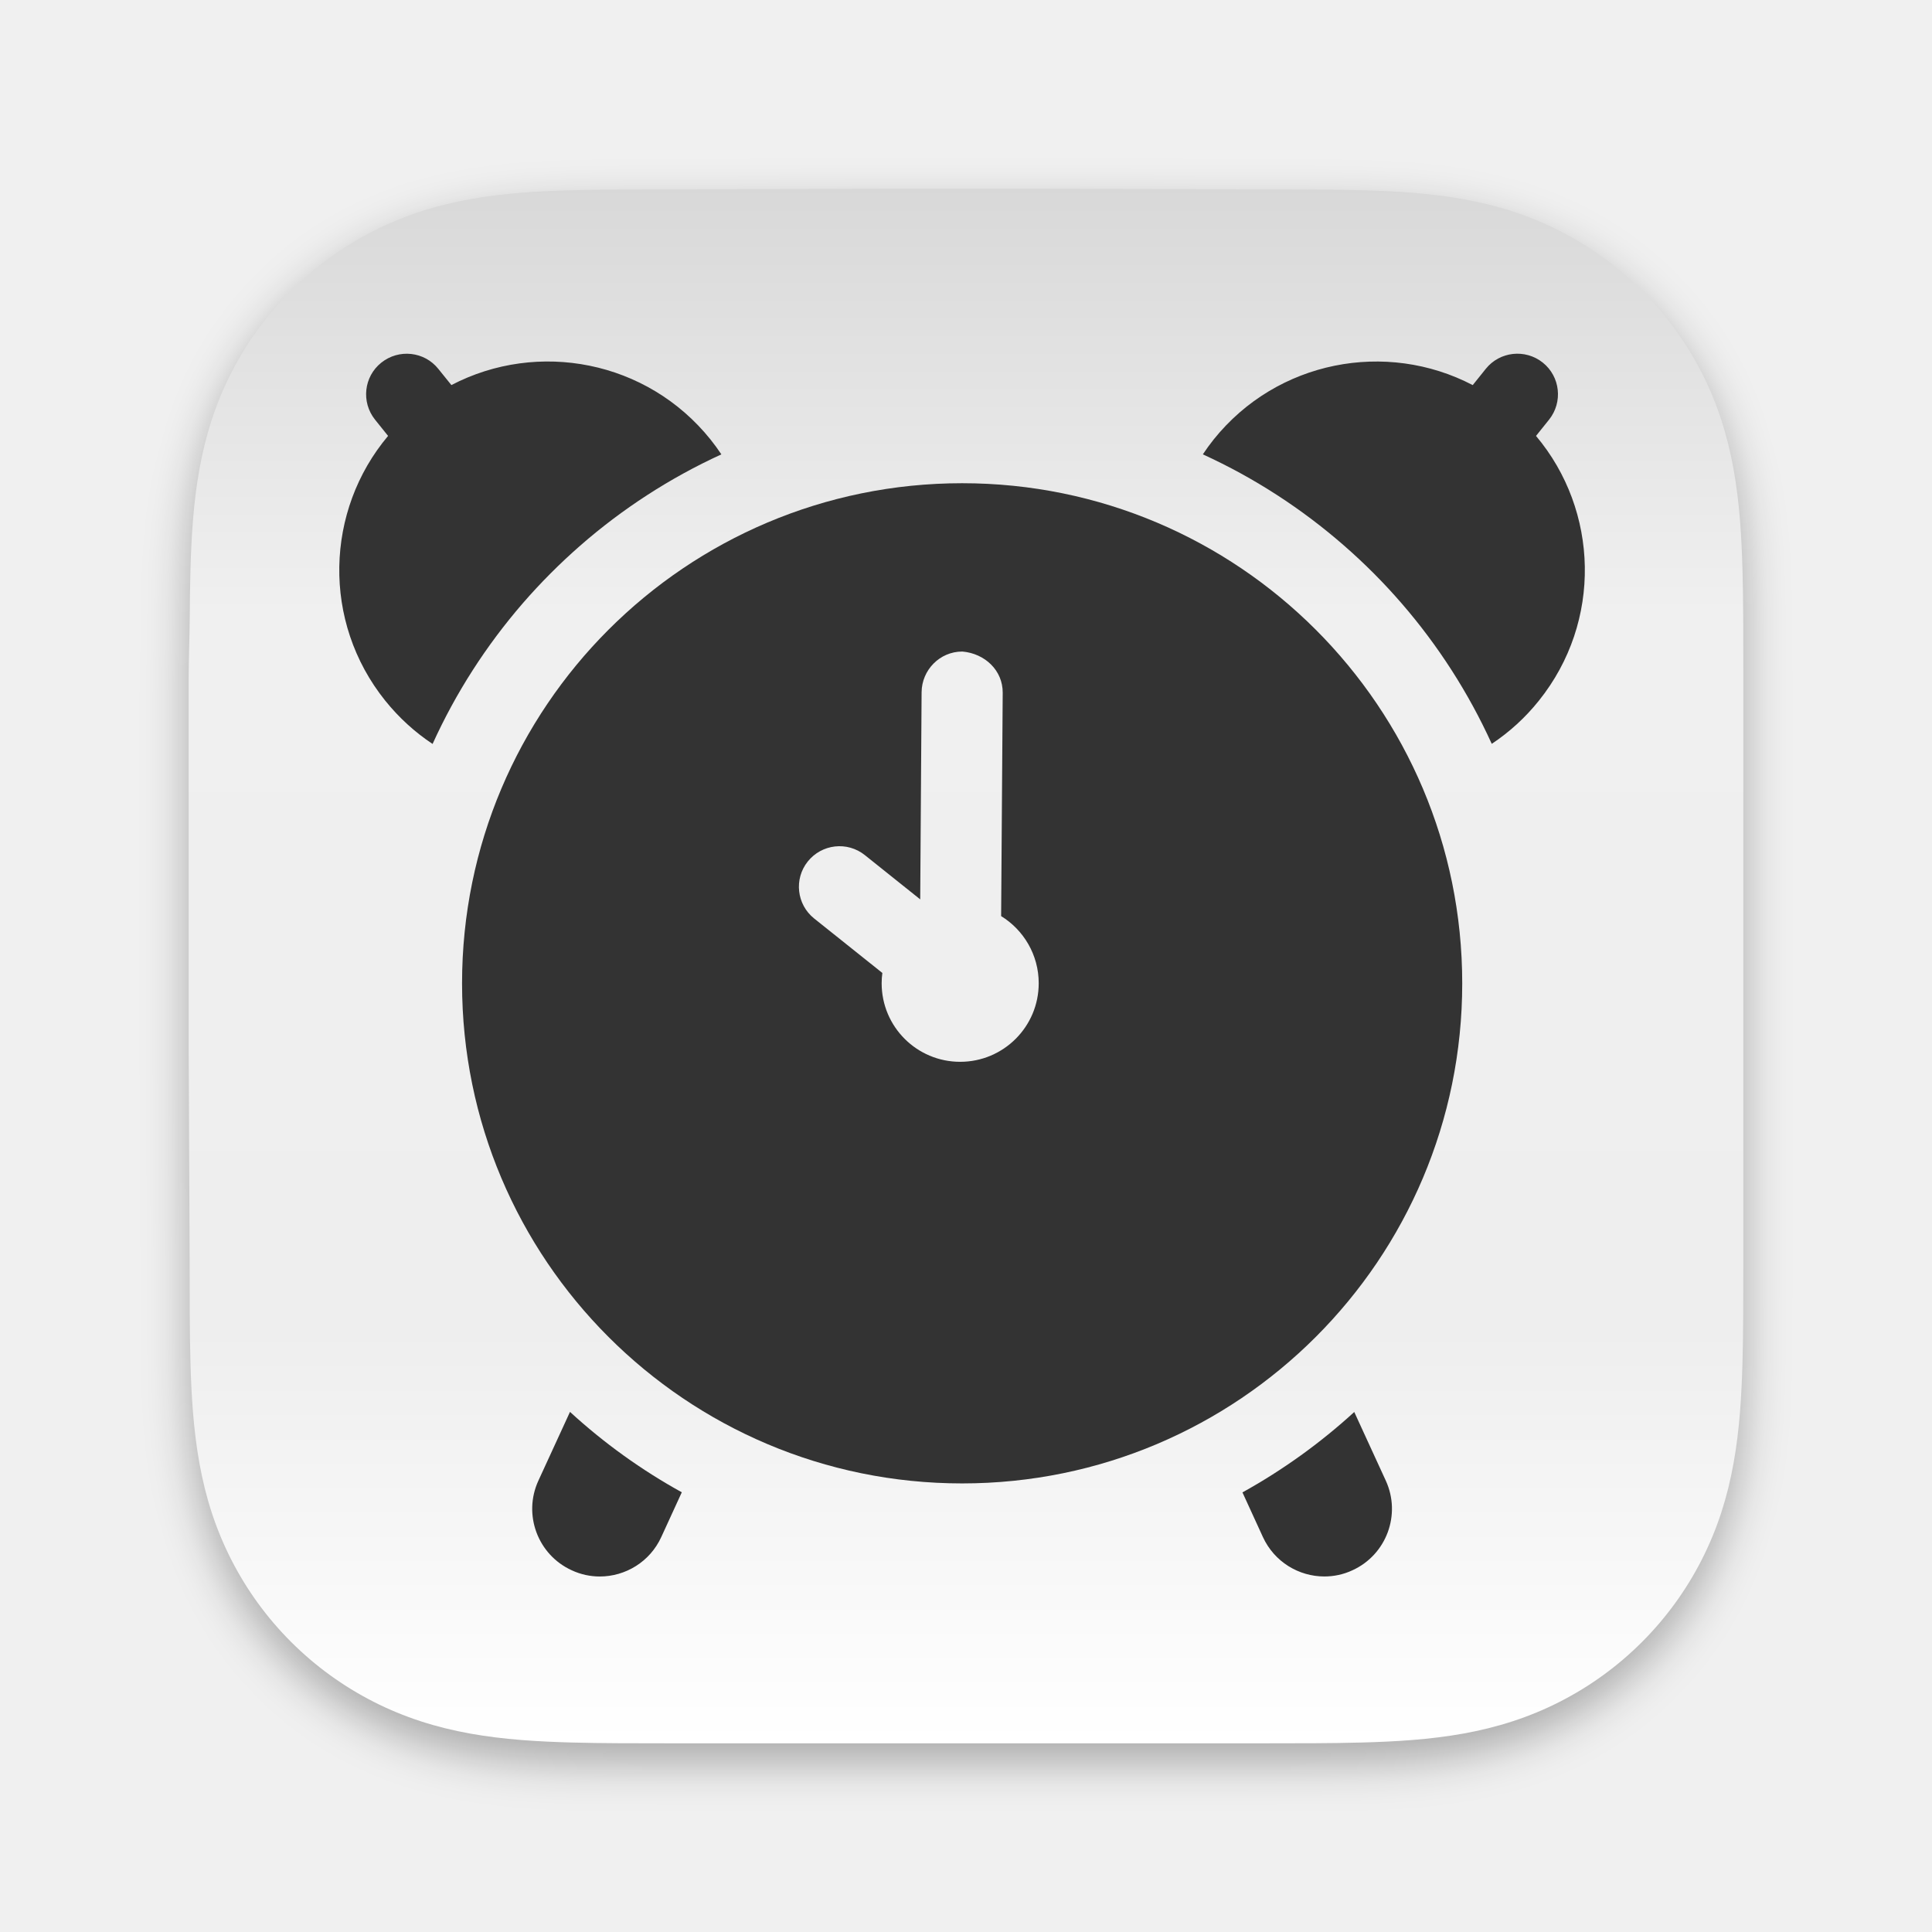
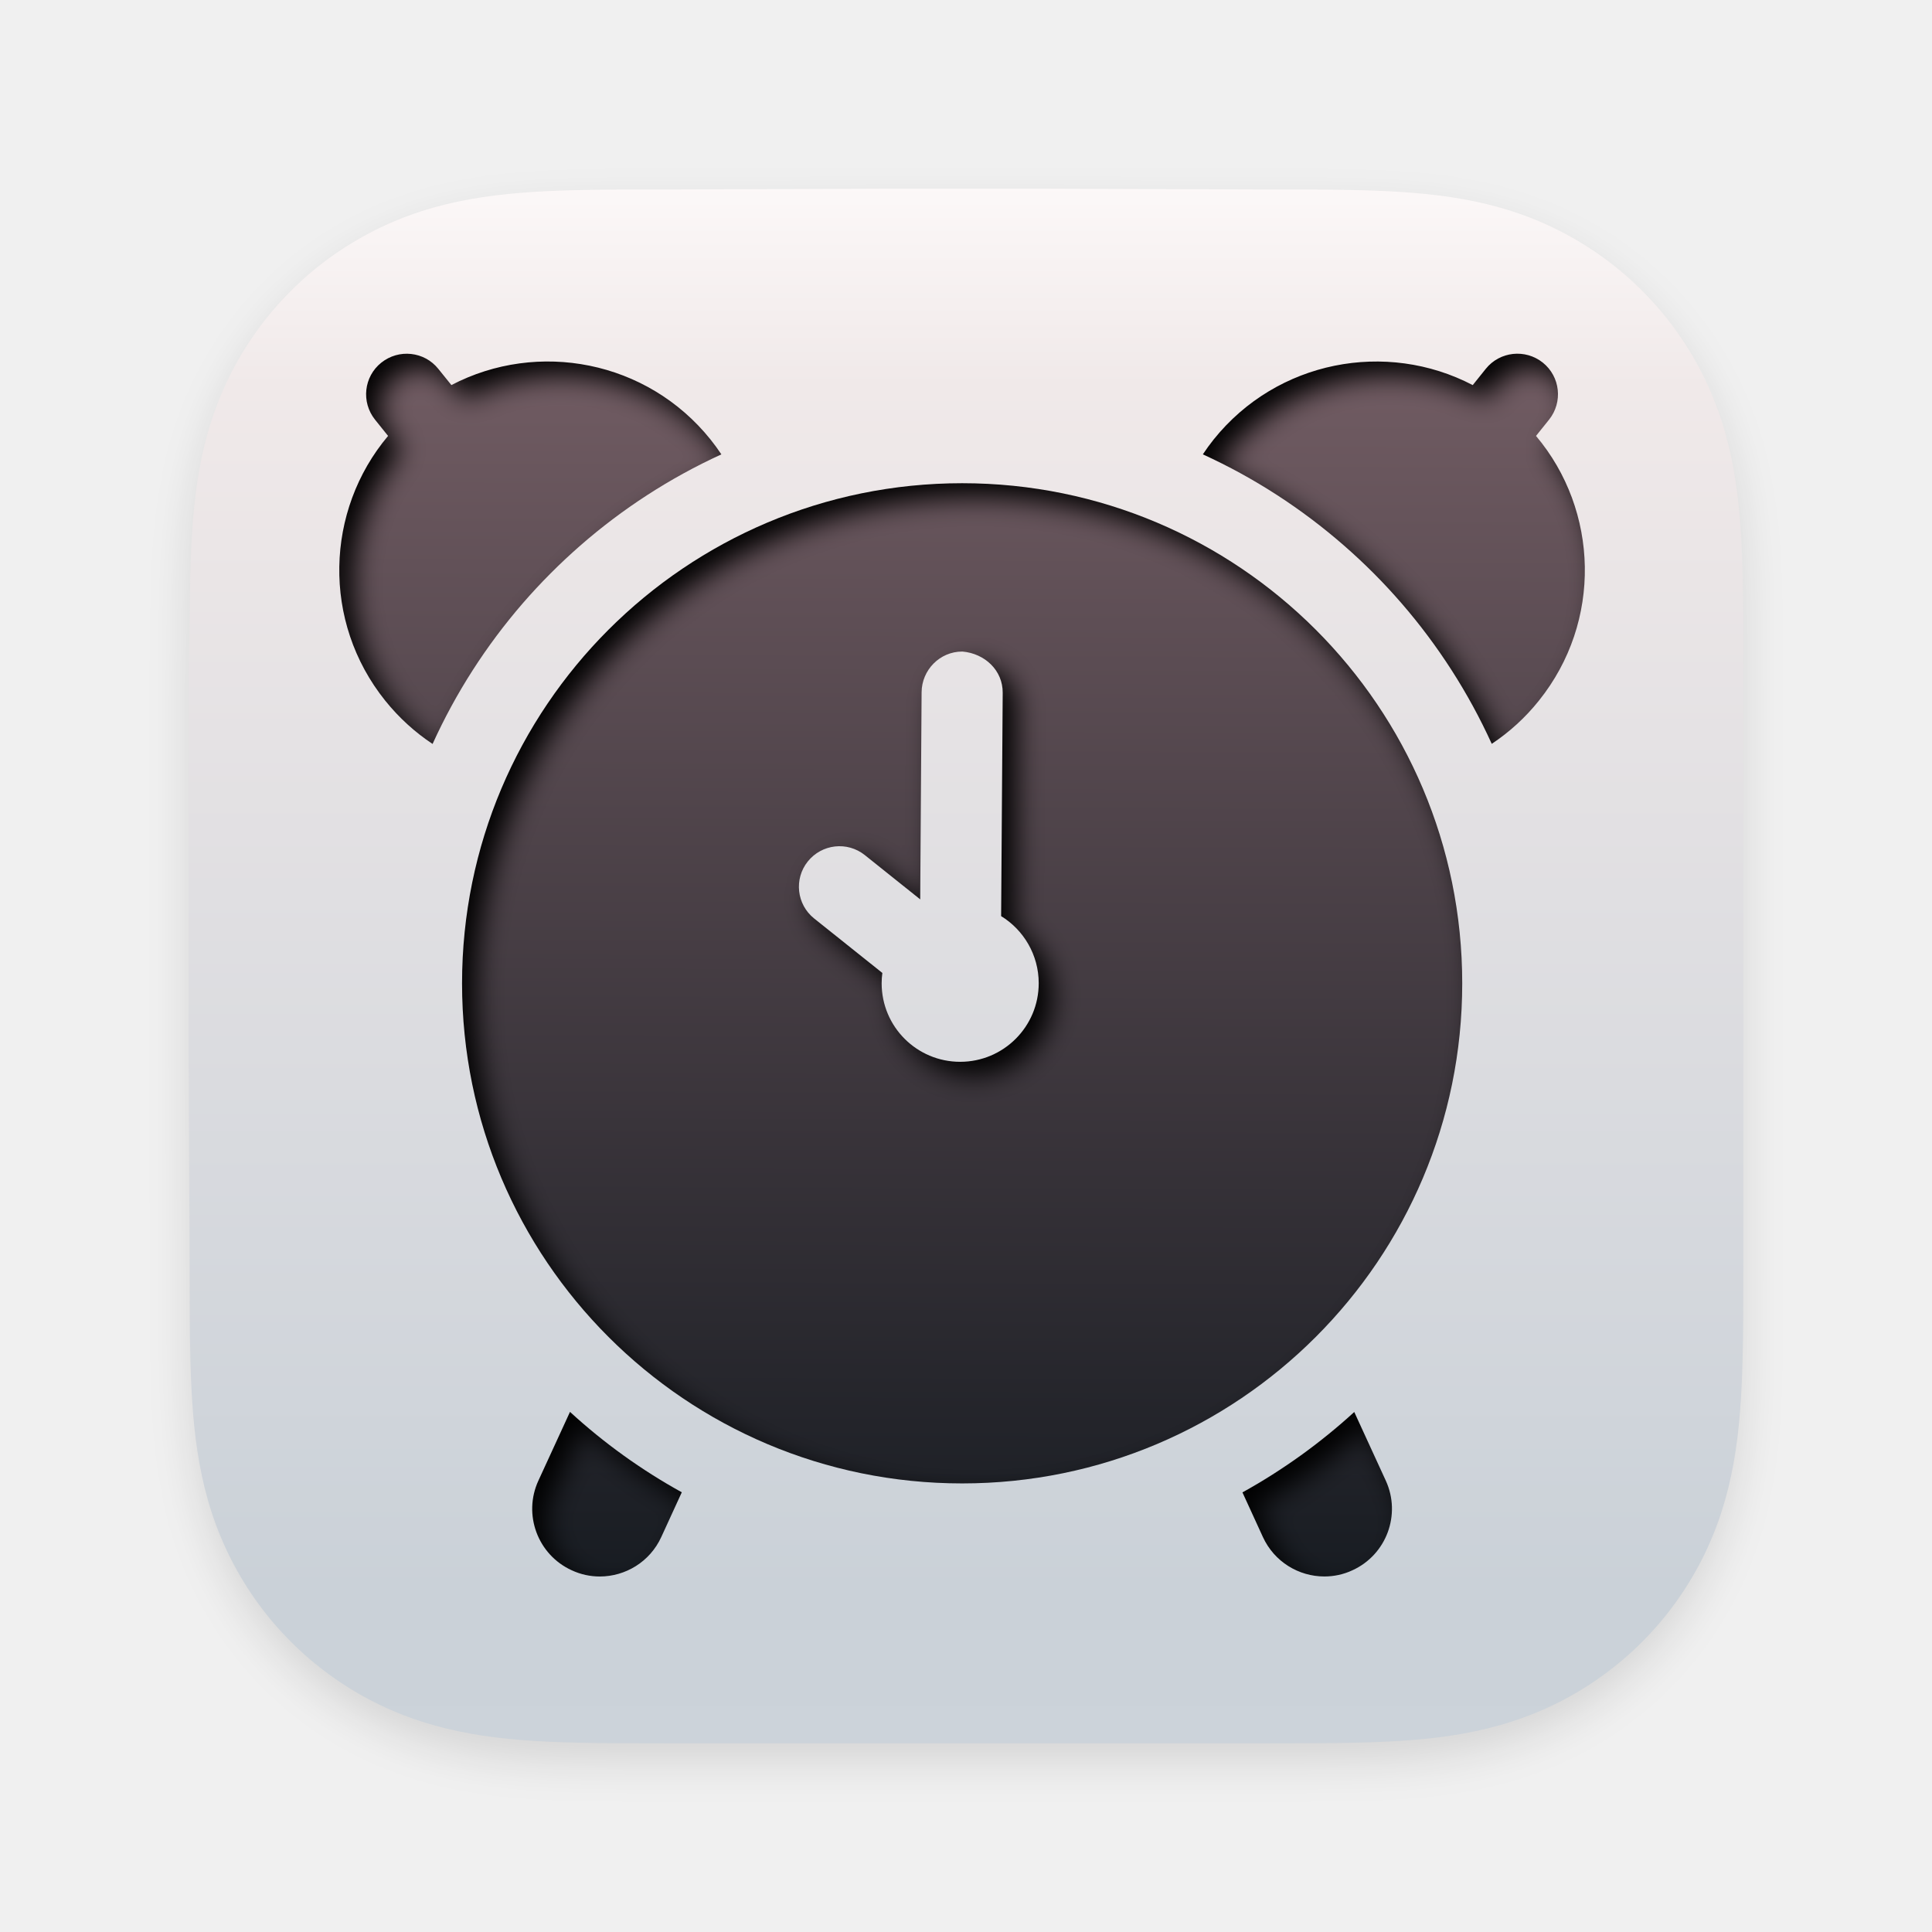
<svg xmlns="http://www.w3.org/2000/svg" xmlns:xlink="http://www.w3.org/1999/xlink" width="1024" height="1024" version="1.1" id="svg11">
  <defs id="defs5">
+     <linearGradient id="linearGradient6046">
+       <stop style="stop-color:#745e65;stop-opacity:1" offset="0" id="stop6038" />
+       <stop style="stop-color:#151a20;stop-opacity:1" offset="1" id="stop6044" />
+     </linearGradient>
    <linearGradient id="linearGradient884">
-       <stop style="stop-color:#d8d8d8;stop-opacity:1" offset="0" id="stop880" />
-       <stop style="stop-color:#f0f0f0;stop-opacity:1" offset="0.275" id="stop1947" />
-       <stop style="stop-color:#eeeeee;stop-opacity:1" offset="0.735" id="stop1917" />
-       <stop style="stop-color:#ffffff;stop-opacity:1" offset="1" id="stop882" />
+       <stop style="stop-color:#fcf8f8;stop-opacity:1" offset="0" id="stop880" />
+       <stop style="stop-color:#f0e9e9;stop-opacity:1" offset="0.129" id="stop1947" />
+       <stop style="stop-color:#cad1d8;stop-opacity:1" offset="0.903" id="stop1917" />
+       <stop style="stop-color:#ccd3da;stop-opacity:1" offset="1" id="stop882" />
    </linearGradient>
-     <filter id="blur_shadow" x="-0.035" y="-0.035" width="1.07" height="1.07">
-       <feGaussianBlur stdDeviation="12" id="feGaussianBlur2" />
+     <filter id="blur_shadow" x="-0.033" y="-0.033" width="1.065" height="1.065">
+       <feGaussianBlur stdDeviation="11.217" id="feGaussianBlur2" />
    </filter>
    <linearGradient xlink:href="#linearGradient884" id="linearGradient1901" gradientUnits="userSpaceOnUse" x1="509.025" y1="97.678" x2="509.025" y2="924.004" />
+     <filter style="color-interpolation-filters:sRGB;" id="filter1176" x="-0.026" y="-0.027" width="1.063" height="1.065">
+       <feFlood flood-opacity="1" flood-color="rgb(0,0,0)" result="flood" id="feFlood1166" />
+       <feComposite in="flood" in2="SourceGraphic" operator="out" result="composite1" id="feComposite1168" />
+       <feGaussianBlur in="composite1" stdDeviation="0.5" result="blur" id="feGaussianBlur1170" />
+       <feOffset dx="0.5" dy="0.5" result="offset" id="feOffset1172" />
+       <feComposite in="offset" in2="SourceGraphic" operator="atop" result="composite2" id="feComposite1174" />
+     </filter>
+     <linearGradient xlink:href="#linearGradient6046" id="linearGradient5908" x1="23.452" y1="-0.724" x2="23.278" y2="46.831" gradientUnits="userSpaceOnUse" />
  </defs>
-   <path d="M924 355.412c0-9.782 0-18.35-.056-28.133-.049-8.241-.144-16.48-.368-24.716-.484-17.954-1.543-36.061-4.736-53.813-3.238-18.01-8.526-34.77-16.859-51.133a171.963 171.963 0 00-31.661-43.559 172.06 172.06 0 00-43.574-31.64c-16.381-8.335-33.159-13.621-51.188-16.858-17.755-3.188-35.867-4.245-53.82-4.73-8.243-.223-16.485-.317-24.73-.368-9.788-.06-19.576-.055-29.364-.055L553.997 100h-84.999l-111.637.407c-9.807 0-19.614-.005-29.421.055-8.262.051-16.52.145-24.778.368-17.995.485-36.148 1.543-53.945 4.735-18.053 3.236-34.857 8.52-51.259 16.849a172.405 172.405 0 00-43.667 31.644 171.994 171.994 0 00-31.718 43.551c-8.356 16.372-13.654 33.143-16.9 51.162-3.196 17.746-4.255 35.846-4.742 53.792-.222 8.237-.318 16.476-.368 24.716-.06 9.784-.563 21.937-.563 31.72v195.999l.508 112.429c0 9.796-.004 19.592.055 29.388.05 8.252.146 16.502.369 24.751.486 17.976 1.547 36.109 4.746 53.886 3.245 18.032 8.542 34.818 16.891 51.201a172.24 172.24 0 0031.722 43.619 172.444 172.444 0 0043.659 31.684c16.412 8.346 33.224 13.639 51.288 16.88 17.789 3.193 35.936 4.252 53.924 4.737 8.258.223 16.517.318 24.779.368 9.807.059 19.613.059 29.42.059h310.283c9.788 0 19.576 0 29.364-.059 8.245-.05 16.487-.145 24.73-.368 17.96-.486 36.078-1.546 53.841-4.741 18.018-3.241 34.788-8.532 51.159-16.873a172.004 172.004 0 0043.582-31.687 172.23 172.23 0 0031.659-43.612c8.337-16.391 13.625-33.184 16.865-51.229 3.19-17.77 4.248-35.896 4.733-53.865.223-8.25.318-16.5.367-24.751.056-9.796.056-19.592.056-29.388V355.412z" fill="rgba(0,0,0,0.3)" filter="url(#blur_shadow)" transform="translate(0 10)" id="path7" />
+   <path d="M924 355.412c0-9.782 0-18.35-.056-28.133-.049-8.241-.144-16.48-.368-24.716-.484-17.954-1.543-36.061-4.736-53.813-3.238-18.01-8.526-34.77-16.859-51.133a171.963 171.963 0 00-31.661-43.559 172.06 172.06 0 00-43.574-31.64c-16.381-8.335-33.159-13.621-51.188-16.858-17.755-3.188-35.867-4.245-53.82-4.73-8.243-.223-16.485-.317-24.73-.368-9.788-.06-19.576-.055-29.364-.055L553.997 100h-84.999l-111.637.407c-9.807 0-19.614-.005-29.421.055-8.262.051-16.52.145-24.778.368-17.995.485-36.148 1.543-53.945 4.735-18.053 3.236-34.857 8.52-51.259 16.849a172.405 172.405 0 00-43.667 31.644 171.994 171.994 0 00-31.718 43.551c-8.356 16.372-13.654 33.143-16.9 51.162-3.196 17.746-4.255 35.846-4.742 53.792-.222 8.237-.318 16.476-.368 24.716-.06 9.784-.563 21.937-.563 31.72v195.999l.508 112.429c0 9.796-.004 19.592.055 29.388.05 8.252.146 16.502.369 24.751.486 17.976 1.547 36.109 4.746 53.886 3.245 18.032 8.542 34.818 16.891 51.201a172.24 172.24 0 0031.722 43.619 172.444 172.444 0 0043.659 31.684c16.412 8.346 33.224 13.639 51.288 16.88 17.789 3.193 35.936 4.252 53.924 4.737 8.258.223 16.517.318 24.779.368 9.807.059 19.613.059 29.42.059h310.283c9.788 0 19.576 0 29.364-.059 8.245-.05 16.487-.145 24.73-.368 17.96-.486 36.078-1.546 53.841-4.741 18.018-3.241 34.788-8.532 51.159-16.873a172.004 172.004 0 0043.582-31.687 172.23 172.23 0 0031.659-43.612c8.337-16.391 13.625-33.184 16.865-51.229 3.19-17.77 4.248-35.896 4.733-53.865.223-8.25.318-16.5.367-24.751.056-9.796.056-19.592.056-29.388V355.412z" fill="rgba(0,0,0,0.3)" filter="url(#blur_shadow)" transform="translate(0 10)" id="path7" style="stroke-width:1.002;stroke-miterlimit:4;stroke-dasharray:none;opacity:0.37;filter:url(#blur_shadow)" />
  <path d="M924 355.412c0-9.782 0-18.35-.056-28.133-.049-8.241-.144-16.48-.368-24.716-.484-17.954-1.543-36.061-4.736-53.813-3.238-18.01-8.526-34.77-16.859-51.133a171.963 171.963 0 00-31.661-43.559 172.06 172.06 0 00-43.574-31.64c-16.381-8.335-33.159-13.621-51.188-16.858-17.755-3.188-35.867-4.245-53.82-4.73-8.243-.223-16.485-.317-24.73-.368-9.788-.06-19.576-.055-29.364-.055L553.997 100h-84.999l-111.637.407c-9.807 0-19.614-.005-29.421.055-8.262.051-16.52.145-24.778.368-17.995.485-36.148 1.543-53.945 4.735-18.053 3.236-34.857 8.52-51.259 16.849a172.405 172.405 0 00-43.667 31.644 171.994 171.994 0 00-31.718 43.551c-8.356 16.372-13.654 33.143-16.9 51.162-3.196 17.746-4.255 35.846-4.742 53.792-.222 8.237-.318 16.476-.368 24.716-.06 9.784-.563 21.937-.563 31.72v195.999l.508 112.429c0 9.796-.004 19.592.055 29.388.05 8.252.146 16.502.369 24.751.486 17.976 1.547 36.109 4.746 53.886 3.245 18.032 8.542 34.818 16.891 51.201a172.24 172.24 0 0031.722 43.619 172.444 172.444 0 0043.659 31.684c16.412 8.346 33.224 13.639 51.288 16.88 17.789 3.193 35.936 4.252 53.924 4.737 8.258.223 16.517.318 24.779.368 9.807.059 19.613.059 29.42.059h310.283c9.788 0 19.576 0 29.364-.059 8.245-.05 16.487-.145 24.73-.368 17.96-.486 36.078-1.546 53.841-4.741 18.018-3.241 34.788-8.532 51.159-16.873a172.004 172.004 0 0043.582-31.687 172.23 172.23 0 0031.659-43.612c8.337-16.391 13.625-33.184 16.865-51.229 3.19-17.77 4.248-35.896 4.733-53.865.223-8.25.318-16.5.367-24.751.056-9.796.056-19.592.056-29.388V355.412z" fill="#fff" id="path9" style="fill-opacity:1;fill:url(#linearGradient1901)" />
-   <g id="g14" transform="matrix(14.42521,0,0,14.42521,182.4674,178.1967)" style="fill:#333333;fill-opacity:1">
-     <g id="g12" style="fill:#333333;fill-opacity:1" transform="translate(-0.183077,0.224551)">
-       <path d="M 43.971,3.439 44.45,2.842 C 44.965,2.198 44.862,1.26 44.221,0.746 43.577,0.232 42.64,0.333 42.125,0.975 L 41.646,1.572 C 38.468,-0.087 34.458,0.668 32.128,3.569 31.986,3.747 31.853,3.93 31.73,4.117 c 1.892,0.864 3.636,1.997 5.186,3.35 0.754,0.657 1.462,1.367 2.117,2.124 1.337,1.544 2.455,3.28 3.312,5.162 0.64,-0.426 1.229,-0.956 1.733,-1.588 2.33,-2.903 2.203,-6.982 -0.107,-9.726 z" id="path2" style="fill:#333333;fill-opacity:1" />
-       <path d="m 37.293,39.303 c -1.245,1.138 -2.625,2.132 -4.108,2.954 l 0.751,1.639 c 0.419,0.912 1.317,1.45 2.259,1.45 0.347,0 0.7,-0.072 1.034,-0.229 1.247,-0.57 1.794,-2.046 1.223,-3.291 z" id="path4" style="fill:#333333;fill-opacity:1" />
-       <path d="M 8.854,7.469 C 10.402,6.117 12.146,4.984 14.039,4.117 13.915,3.93 13.78,3.746 13.638,3.568 11.307,0.667 7.298,-0.088 4.119,1.571 L 3.639,0.976 C 3.126,0.334 2.187,0.233 1.543,0.748 0.901,1.26 0.799,2.199 1.314,2.842 l 0.479,0.597 c -2.308,2.743 -2.436,6.823 -0.106,9.726 0.509,0.633 1.098,1.166 1.741,1.592 C 4.282,12.875 5.401,11.139 6.736,9.595 7.393,8.838 8.101,8.128 8.854,7.469 Z" id="path6" style="fill:#333333;fill-opacity:1" />
-       <path d="m 7.315,41.827 c -0.572,1.245 -0.023,2.721 1.224,3.291 0.334,0.156 0.686,0.229 1.032,0.229 0.942,0 1.842,-0.538 2.26,-1.45 l 0.754,-1.644 C 11.098,41.433 9.719,40.438 8.477,39.299 Z" id="path8" style="fill:#333333;fill-opacity:1" />
-       <path d="m 22.886,5.177 c -10.15,0 -18.375,8.228 -18.375,18.376 0,10.148 8.225,18.374 18.375,18.374 10.148,0 18.374,-8.226 18.374,-18.374 0,-10.148 -8.225,-18.376 -18.374,-18.376 z m -0.073,21.259 c -1.593,0 -2.885,-1.29 -2.885,-2.886 0,-0.129 0.009,-0.255 0.026,-0.379 l -2.507,-2.002 c -0.643,-0.515 -0.746,-1.453 -0.233,-2.094 0.517,-0.644 1.451,-0.748 2.095,-0.235 l 2.036,1.628 0.051,-7.611 c 0.006,-0.82 0.672,-1.495 1.491,-1.495 0.002,0 0.007,0 0.01,0 0.823,0.072 1.485,0.692 1.479,1.515 l -0.058,8.206 c 0.827,0.507 1.381,1.424 1.381,2.464 0.002,1.595 -1.291,2.889 -2.886,2.889 z" id="path10" style="fill:#333333;fill-opacity:1" />
+   <g id="g14" transform="matrix(14.42521,0,0,14.42521,182.4674,178.1967)" style="fill:url(#linearGradient5908);fill-opacity:1;filter:url(#filter1176)">
+     <g id="g12" style="fill:url(#linearGradient5908);fill-opacity:1.0" transform="translate(-0.183077,0.224551)">
+       <path d="M 43.971,3.439 44.45,2.842 C 44.965,2.198 44.862,1.26 44.221,0.746 43.577,0.232 42.64,0.333 42.125,0.975 L 41.646,1.572 C 38.468,-0.087 34.458,0.668 32.128,3.569 31.986,3.747 31.853,3.93 31.73,4.117 c 1.892,0.864 3.636,1.997 5.186,3.35 0.754,0.657 1.462,1.367 2.117,2.124 1.337,1.544 2.455,3.28 3.312,5.162 0.64,-0.426 1.229,-0.956 1.733,-1.588 2.33,-2.903 2.203,-6.982 -0.107,-9.726 z" id="path2" style="fill:url(#linearGradient5908);fill-opacity:1.0" />
+       <path d="m 37.293,39.303 c -1.245,1.138 -2.625,2.132 -4.108,2.954 l 0.751,1.639 c 0.419,0.912 1.317,1.45 2.259,1.45 0.347,0 0.7,-0.072 1.034,-0.229 1.247,-0.57 1.794,-2.046 1.223,-3.291 z" id="path4" style="fill:url(#linearGradient5908);fill-opacity:1.0" />
+       <path d="M 8.854,7.469 C 10.402,6.117 12.146,4.984 14.039,4.117 13.915,3.93 13.78,3.746 13.638,3.568 11.307,0.667 7.298,-0.088 4.119,1.571 L 3.639,0.976 C 3.126,0.334 2.187,0.233 1.543,0.748 0.901,1.26 0.799,2.199 1.314,2.842 l 0.479,0.597 c -2.308,2.743 -2.436,6.823 -0.106,9.726 0.509,0.633 1.098,1.166 1.741,1.592 C 4.282,12.875 5.401,11.139 6.736,9.595 7.393,8.838 8.101,8.128 8.854,7.469 Z" id="path6" style="fill:url(#linearGradient5908);fill-opacity:1.0" />
+       <path d="m 7.315,41.827 c -0.572,1.245 -0.023,2.721 1.224,3.291 0.334,0.156 0.686,0.229 1.032,0.229 0.942,0 1.842,-0.538 2.26,-1.45 l 0.754,-1.644 C 11.098,41.433 9.719,40.438 8.477,39.299 Z" id="path8" style="fill:url(#linearGradient5908);fill-opacity:1.0" />
+       <path d="m 22.886,5.177 c -10.15,0 -18.375,8.228 -18.375,18.376 0,10.148 8.225,18.374 18.375,18.374 10.148,0 18.374,-8.226 18.374,-18.374 0,-10.148 -8.225,-18.376 -18.374,-18.376 z m -0.073,21.259 c -1.593,0 -2.885,-1.29 -2.885,-2.886 0,-0.129 0.009,-0.255 0.026,-0.379 l -2.507,-2.002 c -0.643,-0.515 -0.746,-1.453 -0.233,-2.094 0.517,-0.644 1.451,-0.748 2.095,-0.235 l 2.036,1.628 0.051,-7.611 c 0.006,-0.82 0.672,-1.495 1.491,-1.495 0.002,0 0.007,0 0.01,0 0.823,0.072 1.485,0.692 1.479,1.515 l -0.058,8.206 c 0.827,0.507 1.381,1.424 1.381,2.464 0.002,1.595 -1.291,2.889 -2.886,2.889 z" id="path10" style="fill:url(#linearGradient5908);fill-opacity:1.0" />
    </g>
  </g>
</svg>
